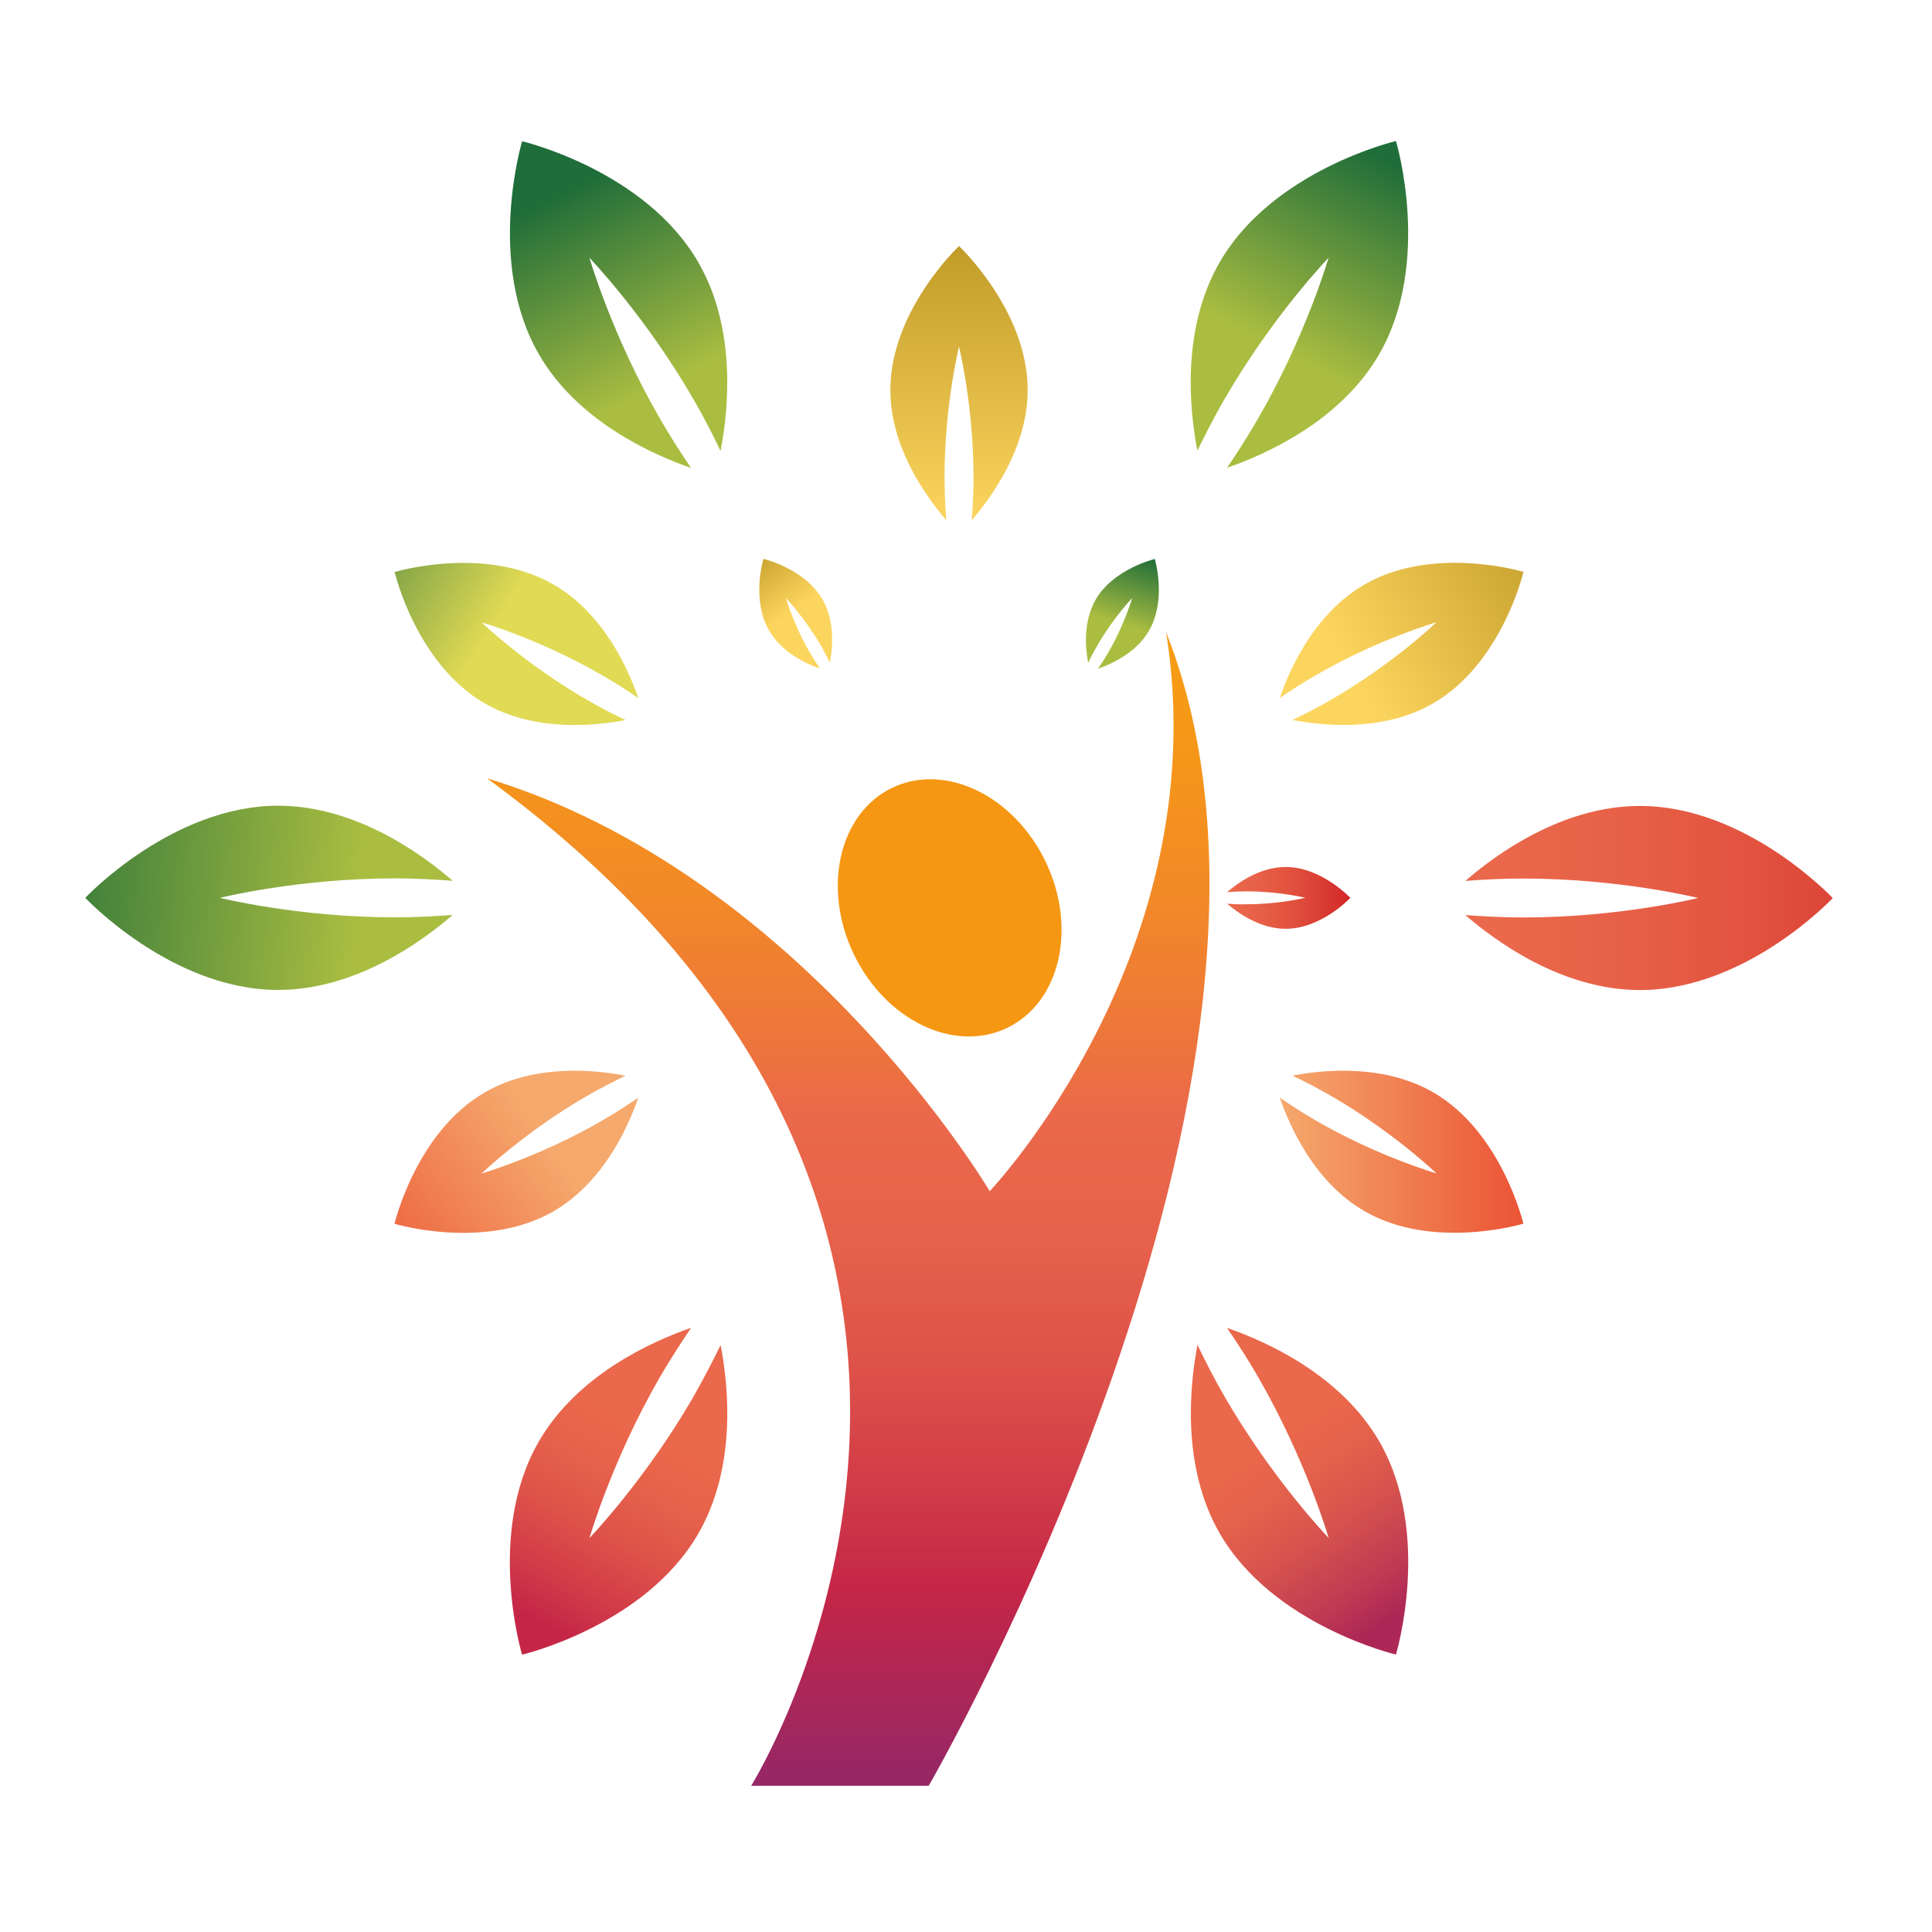
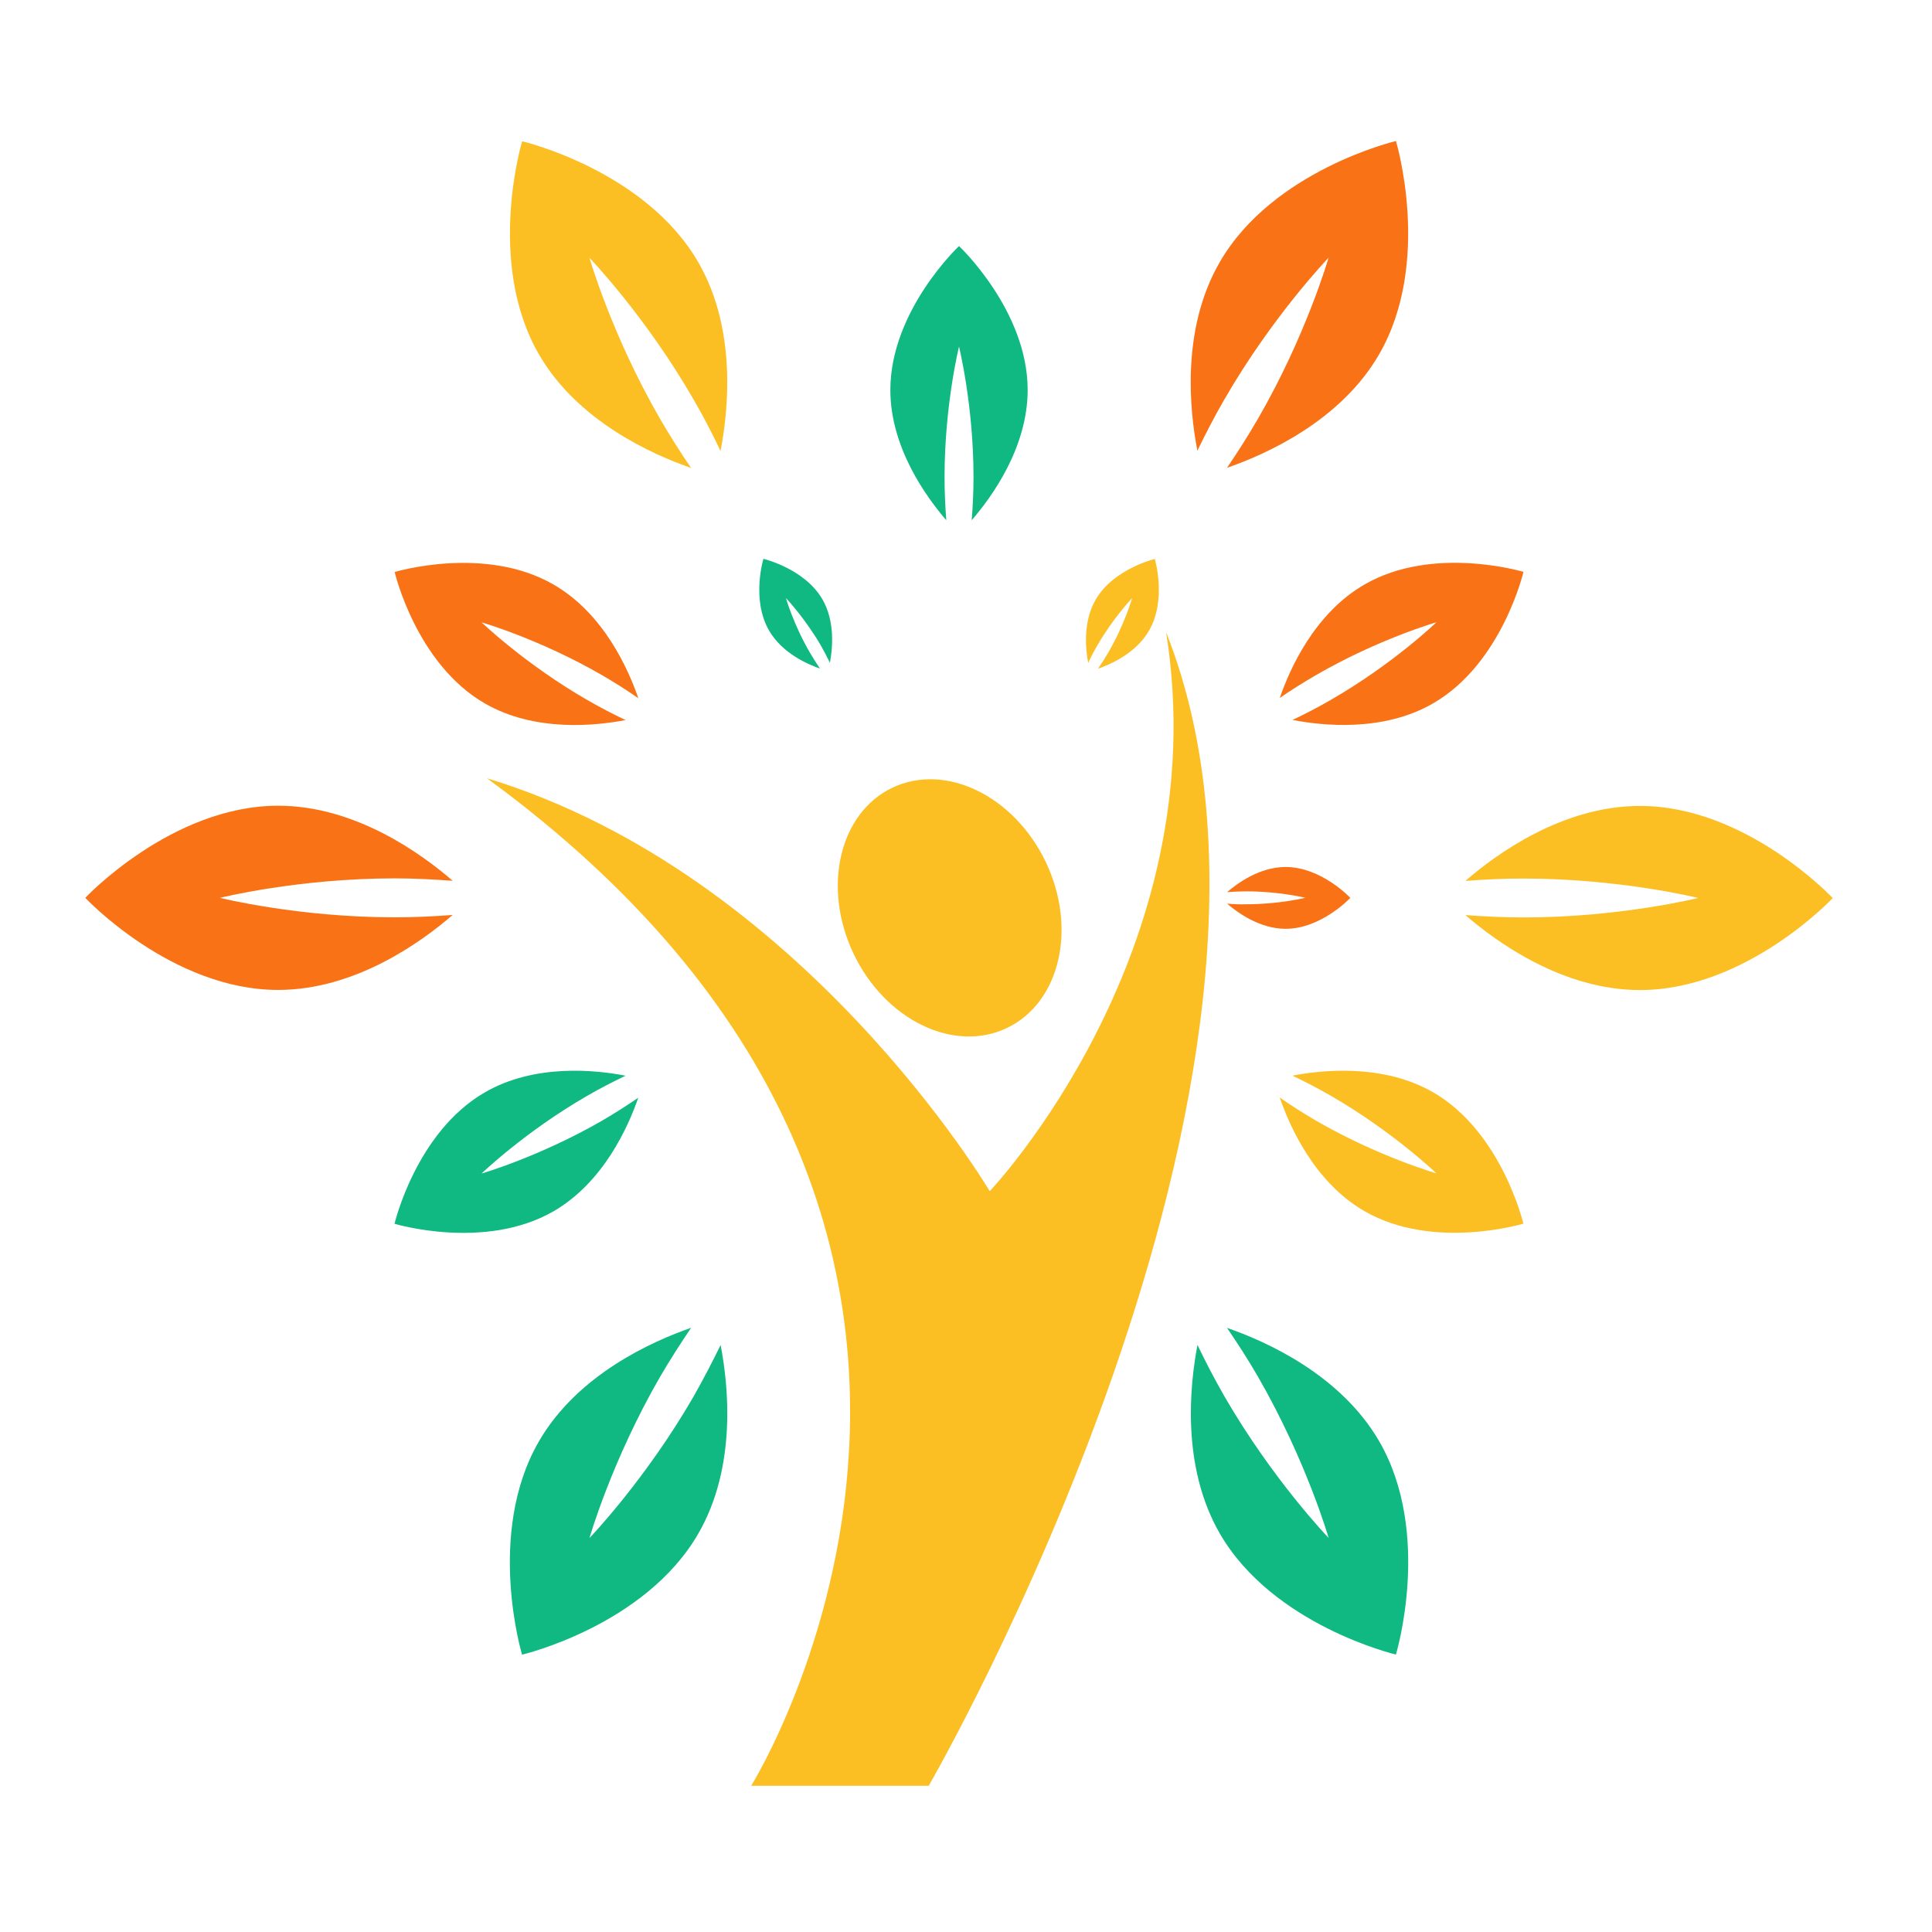
<svg xmlns="http://www.w3.org/2000/svg" id="Layer_1" data-name="Layer 1" width="787.4" height="787.4" viewBox="0 0 787.4 741.45" preserveAspectRatio="xMidYMid meet">
-   <defs>
-     <linearGradient id="linear-gradient" x1="345.7" y1="234.65" x2="345.7" y2="704.83" gradientUnits="userSpaceOnUse">
-       <stop offset="0" stop-color="#f79d13" />
-       <stop offset=".1" stop-color="#f59718" />
-       <stop offset=".23" stop-color="#f28927" />
-       <stop offset=".38" stop-color="#ec7140" />
-       <stop offset=".42" stop-color="#ea684b" />
-       <stop offset=".52" stop-color="#e7624a" />
-       <stop offset=".63" stop-color="#de5349" />
-       <stop offset=".75" stop-color="#d03a48" />
-       <stop offset=".83" stop-color="#c52647" />
-       <stop offset=".99" stop-color="#972765" />
-     </linearGradient>
-     <linearGradient id="linear-gradient-2" x1="323.08" y1="225.91" x2="306.06" y2="201.58" gradientUnits="userSpaceOnUse">
-       <stop offset="0" stop-color="#fcd55e" />
-       <stop offset="1" stop-color="#c29c29" />
-     </linearGradient>
-     <linearGradient id="linear-gradient-3" x1="500.12" y1="342.96" x2="550.33" y2="342.96" gradientUnits="userSpaceOnUse">
-       <stop offset="0" stop-color="#ea684b" />
-       <stop offset=".22" stop-color="#e76248" />
-       <stop offset=".5" stop-color="#e2533f" />
-       <stop offset=".8" stop-color="#d83a32" />
-       <stop offset="1" stop-color="#d12627" />
-     </linearGradient>
-     <linearGradient id="linear-gradient-4" x1="456.34" y1="231.35" x2="464.91" y2="202.91" gradientUnits="userSpaceOnUse">
-       <stop offset="0" stop-color="#aabd41" />
-       <stop offset="1" stop-color="#1f6d39" />
-     </linearGradient>
-     <linearGradient id="linear-gradient-5" x1="390.85" y1="189.04" x2="390.85" y2="77.32" gradientUnits="userSpaceOnUse">
-       <stop offset="0" stop-color="#fcd55e" />
-       <stop offset="1" stop-color="#c29c29" />
-     </linearGradient>
-     <linearGradient id="linear-gradient-6" x1="201.18" y1="232.87" x2="117.34" y2="179.63" gradientUnits="userSpaceOnUse">
-       <stop offset="0" stop-color="#e1da54" />
-       <stop offset="1" stop-color="#1f6d39" />
-     </linearGradient>
-     <linearGradient id="linear-gradient-7" x1="521.56" y1="446.43" x2="620.85" y2="446.43" gradientUnits="userSpaceOnUse">
-       <stop offset="0" stop-color="#f5a96d" />
-       <stop offset="1" stop-color="#eb5435" />
-     </linearGradient>
-     <linearGradient id="linear-gradient-8" x1="221.97" y1="439.16" x2="140.68" y2="496.25" gradientUnits="userSpaceOnUse">
-       <stop offset="0" stop-color="#f5a96d" />
-       <stop offset="1" stop-color="#eb5435" />
-     </linearGradient>
-     <linearGradient id="linear-gradient-9" x1="550.12" y1="250.48" x2="637.08" y2="202.51" gradientUnits="userSpaceOnUse">
-       <stop offset="0" stop-color="#fcd55e" />
-       <stop offset="1" stop-color="#c29c29" />
-     </linearGradient>
-     <linearGradient id="linear-gradient-10" x1="267.78" y1="135.09" x2="229.25" y2="55.35" gradientUnits="userSpaceOnUse">
-       <stop offset="0" stop-color="#aabd41" />
-       <stop offset="1" stop-color="#1f6d39" />
-     </linearGradient>
-     <linearGradient id="linear-gradient-11" x1="516.45" y1="563.74" x2="566.08" y2="637.12" gradientUnits="userSpaceOnUse">
-       <stop offset="0" stop-color="#ea684b" />
-       <stop offset=".22" stop-color="#e5624b" />
-       <stop offset=".5" stop-color="#d6534e" />
-       <stop offset=".81" stop-color="#bf3a52" />
-       <stop offset="1" stop-color="#ad2756" />
-     </linearGradient>
-     <linearGradient id="linear-gradient-12" x1="145.72" y1="345.6" x2="-3.57" y2="333.33" gradientUnits="userSpaceOnUse">
-       <stop offset="0" stop-color="#aabd41" />
-       <stop offset="1" stop-color="#1f6d39" />
-     </linearGradient>
-     <linearGradient id="linear-gradient-13" x1="609.74" y1="343.01" x2="815.95" y2="343.01" gradientUnits="userSpaceOnUse">
-       <stop offset="0" stop-color="#ea684b" />
-       <stop offset=".22" stop-color="#e76248" />
-       <stop offset=".5" stop-color="#e2533f" />
-       <stop offset=".8" stop-color="#d83a32" />
-       <stop offset="1" stop-color="#d12627" />
-     </linearGradient>
-     <linearGradient id="linear-gradient-14" x1="264.15" y1="561.04" x2="221.96" y2="638.98" gradientUnits="userSpaceOnUse">
-       <stop offset="0" stop-color="#ea684b" />
-       <stop offset=".22" stop-color="#e7624a" />
-       <stop offset=".5" stop-color="#de5349" />
-       <stop offset=".8" stop-color="#d03a48" />
-       <stop offset="1" stop-color="#c52647" />
-     </linearGradient>
-     <linearGradient id="linear-gradient-15" x1="520.94" y1="119.46" x2="561.51" y2="40.66" gradientUnits="userSpaceOnUse">
-       <stop offset="0" stop-color="#aabd41" />
-       <stop offset="1" stop-color="#1f6d39" />
-     </linearGradient>
-   </defs>
-   <path fill="#f59712" stroke-width="0" d="m410.39,395.98c21.64-10.31,28.7-40.64,15.84-67.59-12.89-27.03-40.89-40.64-62.53-30.33-21.64,10.31-28.7,40.64-15.82,67.68,12.89,26.99,40.89,40.6,62.51,30.24Z" />
-   <path fill="url(#linear-gradient)" stroke-width="0" d="m475.25,234.65c20.81,130.23-71.88,227.86-71.88,227.86,0,0-76.41-129.28-204.91-168.3,249.95,182.77,107.69,410.62,107.69,410.62h72.35s168.19-290.23,96.74-470.18Z" />
-   <path fill="url(#linear-gradient-2)" stroke-width="0" d="m334.19,249.52c-1.4-2.08-2.82-4.29-4.24-6.72-6.61-11.42-9.64-22.03-9.64-22.03,0,0,7.63,7.99,14.24,19.34,1.38,2.41,2.57,4.78,3.68,7.04,1.04-5.44,2.26-16.61-3.02-25.82-7.29-12.61-24.08-16.54-24.08-16.54,0,0-5.01,16.52,2.28,29.16,5.28,9.21,15.57,13.74,20.78,15.57Z" />
-   <path fill="url(#linear-gradient-3)" stroke-width="0" d="m500.12,345.32c4.2,3.61,13.27,10.25,23.85,10.25,14.58,0,26.36-12.61,26.36-12.61,0,0-11.76-12.59-26.36-12.59-10.58,0-19.66,6.63-23.85,10.25,2.5-.18,5.12-.32,7.94-.32,13.18,0,23.94,2.62,23.94,2.62,0,0-10.76,2.66-23.94,2.64-2.84.11-5.44-.05-7.94-.23Z" />
-   <path fill="url(#linear-gradient-4)" stroke-width="0" d="m447.18,240.16c6.57-11.42,14.24-19.38,14.24-19.38,0,0-3.05,10.65-9.66,22.07-1.4,2.39-2.82,4.65-4.27,6.72,5.28-1.83,15.55-6.39,20.81-15.53,7.31-12.66,2.35-29.2,2.35-29.2,0,0-16.83,3.99-24.1,16.56-5.28,9.16-4.11,20.31-3.05,25.82,1.04-2.28,2.26-4.65,3.68-7.06Z" />
-   <path fill="url(#linear-gradient-5)" stroke-width="0" d="m384.96,171.42c0-29.36,5.89-53.12,5.89-53.12,0,0,5.91,23.81,5.91,53.12,0,6.21-.29,12.07-.74,17.62,8.08-9.32,22.81-29.52,22.81-53.08,0-32.41-27.98-58.65-27.98-58.65,0,0-27.98,26.25-27.98,58.65,0,23.56,14.74,43.73,22.79,53.08-.41-5.55-.7-11.4-.7-17.62Z" />
-   <path fill="url(#linear-gradient-6)" stroke-width="0" d="m197.61,263.72c20.42,11.78,45.25,9.09,57.36,6.77-5.01-2.35-10.27-5.1-15.62-8.17-25.41-14.65-43.06-31.64-43.06-31.64,0,0,23.54,6.77,48.95,21.44,5.37,3.11,10.31,6.27,14.92,9.46-4.02-11.69-14.1-34.53-34.55-46.31-28.03-16.23-64.77-5.12-64.77-5.12,0,0,8.71,37.39,36.76,53.57Z" />
-   <path fill="url(#linear-gradient-7)" stroke-width="0" d="m584.07,422.2c-20.4-11.76-45.22-9.12-57.34-6.79,5.03,2.37,10.27,5.12,15.64,8.19,25.39,14.67,43.06,31.64,43.06,31.64,0,0-23.54-6.75-48.97-21.42-5.37-3.14-10.31-6.3-14.89-9.48,4.02,11.69,14.1,34.5,34.5,46.28,28.03,16.23,64.79,5.12,64.79,5.12,0,0-8.76-37.37-36.78-53.55Z" />
-   <path fill="url(#linear-gradient-8)" stroke-width="0" d="m260.12,424.42c-4.6,3.14-9.52,6.3-14.89,9.43-25.41,14.62-48.97,21.46-48.97,21.46,0,0,17.65-17.02,43.06-31.68,5.39-3.14,10.63-5.78,15.64-8.19-12.1-2.35-36.96-5.03-57.36,6.79-28.05,16.18-36.81,53.55-36.81,53.55,0,0,36.74,11.1,64.79-5.08,20.45-11.82,30.53-34.64,34.55-46.28Z" />
-   <path fill="url(#linear-gradient-9)" stroke-width="0" d="m521.58,261.48c4.58-3.14,9.52-6.3,14.94-9.41,25.39-14.67,48.92-21.44,48.92-21.44,0,0-17.62,16.99-43.06,31.64-5.37,3.11-10.63,5.82-15.59,8.17,12.07,2.35,36.94,5.05,57.3-6.77,28.07-16.2,36.81-53.57,36.81-53.57,0,0-36.72-11.08-64.74,5.12-20.47,11.78-30.58,34.62-34.57,46.26Z" />
-   <path fill="url(#linear-gradient-10)" stroke-width="0" d="m281.65,167.74c-4.2-6.16-8.46-12.8-12.64-20.02-19.68-34.03-28.77-65.62-28.77-65.62,0,0,22.79,23.65,42.45,57.77,4.17,7.18,7.76,14.19,10.97,20.94,3.16-16.23,6.75-49.51-9.05-76.86-21.71-37.62-71.81-49.35-71.81-49.35,0,0-14.87,49.24,6.84,86.84,15.8,27.37,46.44,40.89,62.01,46.31Z" />
-   <path fill="url(#linear-gradient-11)" stroke-width="0" d="m500.07,518.2c4.2,6.16,8.51,12.77,12.66,19.97,19.7,34.17,28.77,65.67,28.77,65.67,0,0-22.79-23.67-42.49-57.75-4.15-7.22-7.76-14.24-10.97-20.94-3.09,16.23-6.7,49.44,9.07,76.82,21.73,37.6,71.81,49.38,71.81,49.38,0,0,14.94-49.29-6.79-86.88-15.84-27.35-46.46-40.87-62.06-46.26Z" />
-   <path fill="url(#linear-gradient-12)" stroke-width="0" d="m160.85,350.89c-39.33,0-71.22-7.94-71.22-7.94,0,0,31.89-7.94,71.22-7.94,8.35,0,16.23.45,23.65.99-12.48-10.83-39.51-30.6-71.15-30.6-43.4.02-78.6,37.55-78.6,37.55,0,0,35.23,37.55,78.6,37.53,31.62,0,58.65-19.75,71.13-30.56-7.42.56-15.32.97-23.63.97Z" />
-   <path fill="url(#linear-gradient-13)" stroke-width="0" d="m668.36,305.49c-31.59,0-58.63,19.68-71.13,30.56,7.45-.56,15.35-.99,23.63-.97,39.36,0,71.22,7.92,71.22,7.92,0,0-31.86,7.94-71.18,7.94-8.33,0-16.23-.43-23.67-.97,12.48,10.81,39.54,30.56,71.13,30.56,43.42,0,78.58-37.48,78.58-37.48,0,0-35.2-37.6-78.58-37.55Z" />
-   <path fill="url(#linear-gradient-14)" stroke-width="0" d="m282.71,546.12c-19.68,34.08-42.47,57.75-42.47,57.75,0,0,9.07-31.59,28.75-65.67,4.2-7.18,8.46-13.79,12.68-20.02-15.62,5.42-46.26,18.96-62.06,46.33-21.73,37.6-6.84,86.88-6.84,86.88,0,0,50.12-11.73,71.83-49.33,15.82-27.37,12.23-60.68,9.09-76.86-3.27,6.68-6.86,13.63-10.99,20.92Z" />
-   <path fill="url(#linear-gradient-15)" stroke-width="0" d="m499.01,139.8c19.66-34.08,42.45-57.73,42.45-57.73,0,0-9.07,31.57-28.77,65.62-4.15,7.15-8.42,13.83-12.61,19.99,15.59-5.39,46.24-18.93,62.01-46.28,21.73-37.6,6.84-86.9,6.84-86.9,0,0-50.08,11.76-71.81,49.35-15.86,27.37-12.25,60.66-9.12,76.86,3.25-6.66,6.82-13.68,11.01-20.92Z" />
+   <path fill="#FBBF24" stroke-width="0" d="m410.39,395.98c21.64-10.31,28.7-40.64,15.84-67.59-12.89-27.03-40.89-40.64-62.53-30.33-21.64,10.31-28.7,40.64-15.82,67.68,12.89,26.99,40.89,40.6,62.51,30.24Z" />
+   <path fill="#FBBF24" stroke-width="0" d="m475.25,234.65c20.81,130.23-71.88,227.86-71.88,227.86,0,0-76.41-129.28-204.91-168.3,249.95,182.77,107.69,410.62,107.69,410.62h72.35s168.19-290.23,96.74-470.18Z" />
+   <path fill="#10B981" stroke-width="0" d="m334.19,249.52c-1.4-2.08-2.82-4.29-4.24-6.72-6.61-11.42-9.64-22.03-9.64-22.03,0,0,7.63,7.99,14.24,19.34,1.38,2.41,2.57,4.78,3.68,7.04,1.04-5.44,2.26-16.61-3.02-25.82-7.29-12.61-24.08-16.54-24.08-16.54,0,0-5.01,16.52,2.28,29.16,5.28,9.21,15.57,13.74,20.78,15.57Z" />
+   <path fill="#F97316" stroke-width="0" d="m500.12,345.32c4.2,3.61,13.27,10.25,23.85,10.25,14.58,0,26.36-12.61,26.36-12.61,0,0-11.76-12.59-26.36-12.59-10.58,0-19.66,6.63-23.85,10.25,2.5-.18,5.12-.32,7.94-.32,13.18,0,23.94,2.62,23.94,2.62,0,0-10.76,2.66-23.94,2.64-2.84.11-5.44-.05-7.94-.23Z" />
+   <path fill="#FBBF24" stroke-width="0" d="m447.18,240.16c6.57-11.42,14.24-19.38,14.24-19.38,0,0-3.05,10.65-9.66,22.07-1.4,2.39-2.82,4.65-4.27,6.72,5.28-1.83,15.55-6.39,20.81-15.53,7.31-12.66,2.35-29.2,2.35-29.2,0,0-16.83,3.99-24.1,16.56-5.28,9.16-4.11,20.31-3.05,25.82,1.04-2.28,2.26-4.65,3.68-7.06Z" />
+   <path fill="#10B981" stroke-width="0" d="m384.96,171.42c0-29.36,5.89-53.12,5.89-53.12,0,0,5.91,23.81,5.91,53.12,0,6.21-.29,12.07-.74,17.62,8.08-9.32,22.81-29.52,22.81-53.08,0-32.41-27.98-58.65-27.98-58.65,0,0-27.98,26.25-27.98,58.65,0,23.56,14.74,43.73,22.79,53.08-.41-5.55-.7-11.4-.7-17.62Z" />
+   <path fill="#F97316" stroke-width="0" d="m197.61,263.72c20.42,11.78,45.25,9.09,57.36,6.77-5.01-2.35-10.27-5.1-15.62-8.17-25.41-14.65-43.06-31.64-43.06-31.64,0,0,23.54,6.77,48.95,21.44,5.37,3.11,10.31,6.27,14.92,9.46-4.02-11.69-14.1-34.53-34.55-46.31-28.03-16.23-64.77-5.12-64.77-5.12,0,0,8.71,37.39,36.76,53.57Z" />
+   <path fill="#FBBF24" stroke-width="0" d="m584.07,422.2c-20.4-11.76-45.22-9.12-57.34-6.79,5.03,2.37,10.27,5.12,15.64,8.19,25.39,14.67,43.06,31.64,43.06,31.64,0,0-23.54-6.75-48.97-21.42-5.37-3.14-10.31-6.3-14.89-9.48,4.02,11.69,14.1,34.5,34.5,46.28,28.03,16.23,64.79,5.12,64.79,5.12,0,0-8.76-37.37-36.78-53.55Z" />
+   <path fill="#10B981" stroke-width="0" d="m260.12,424.42c-4.6,3.14-9.52,6.3-14.89,9.43-25.41,14.62-48.97,21.46-48.97,21.46,0,0,17.65-17.02,43.06-31.68,5.39-3.14,10.63-5.78,15.64-8.19-12.1-2.35-36.96-5.03-57.36,6.79-28.05,16.18-36.81,53.55-36.81,53.55,0,0,36.74,11.1,64.79-5.08,20.45-11.82,30.53-34.64,34.55-46.28Z" />
+   <path fill="#F97316" stroke-width="0" d="m521.58,261.48c4.58-3.14,9.52-6.3,14.94-9.41,25.39-14.67,48.92-21.44,48.92-21.44,0,0-17.62,16.99-43.06,31.64-5.37,3.11-10.63,5.82-15.59,8.17,12.07,2.35,36.94,5.05,57.3-6.77,28.07-16.2,36.81-53.57,36.81-53.57,0,0-36.72-11.08-64.74,5.12-20.47,11.78-30.58,34.62-34.57,46.26Z" />
+   <path fill="#FBBF24" stroke-width="0" d="m281.65,167.74c-4.2-6.16-8.46-12.8-12.64-20.02-19.68-34.03-28.77-65.62-28.77-65.62,0,0,22.79,23.65,42.45,57.77,4.17,7.18,7.76,14.19,10.97,20.94,3.16-16.23,6.75-49.51-9.05-76.86-21.71-37.62-71.81-49.35-71.81-49.35,0,0-14.87,49.24,6.84,86.84,15.8,27.37,46.44,40.89,62.01,46.31Z" />
+   <path fill="#10B981" stroke-width="0" d="m500.07,518.2c4.2,6.16,8.51,12.77,12.66,19.97,19.7,34.17,28.77,65.67,28.77,65.67,0,0-22.79-23.67-42.49-57.75-4.15-7.22-7.76-14.24-10.97-20.94-3.09,16.23-6.7,49.44,9.07,76.82,21.73,37.6,71.81,49.38,71.81,49.38,0,0,14.94-49.29-6.79-86.88-15.84-27.35-46.46-40.87-62.06-46.26Z" />
+   <path fill="#F97316" stroke-width="0" d="m160.85,350.89c-39.33,0-71.22-7.94-71.22-7.94,0,0,31.89-7.94,71.22-7.94,8.35,0,16.23.45,23.65.99-12.48-10.83-39.51-30.6-71.15-30.6-43.4.02-78.6,37.55-78.6,37.55,0,0,35.23,37.55,78.6,37.53,31.62,0,58.65-19.75,71.13-30.56-7.42.56-15.32.97-23.63.97Z" />
+   <path fill="#FBBF24" stroke-width="0" d="m668.36,305.49c-31.59,0-58.63,19.68-71.13,30.56,7.45-.56,15.35-.99,23.63-.97,39.36,0,71.22,7.92,71.22,7.92,0,0-31.86,7.94-71.18,7.94-8.33,0-16.23-.43-23.67-.97,12.48,10.81,39.54,30.56,71.13,30.56,43.42,0,78.58-37.48,78.58-37.48,0,0-35.2-37.6-78.58-37.55Z" />
+   <path fill="#10B981" stroke-width="0" d="m282.71,546.12c-19.68,34.08-42.47,57.75-42.47,57.75,0,0,9.07-31.59,28.75-65.67,4.2-7.18,8.46-13.79,12.68-20.02-15.62,5.42-46.26,18.96-62.06,46.33-21.73,37.6-6.84,86.88-6.84,86.88,0,0,50.12-11.73,71.83-49.33,15.82-27.37,12.23-60.68,9.09-76.86-3.27,6.68-6.86,13.63-10.99,20.92Z" />
+   <path fill="#F97316" stroke-width="0" d="m499.01,139.8c19.66-34.08,42.45-57.73,42.45-57.73,0,0-9.07,31.57-28.77,65.62-4.15,7.15-8.42,13.83-12.61,19.99,15.59-5.39,46.24-18.93,62.01-46.28,21.73-37.6,6.84-86.9,6.84-86.9,0,0-50.08,11.76-71.81,49.35-15.86,27.37-12.25,60.66-9.12,76.86,3.25-6.66,6.82-13.68,11.01-20.92Z" />
</svg>
